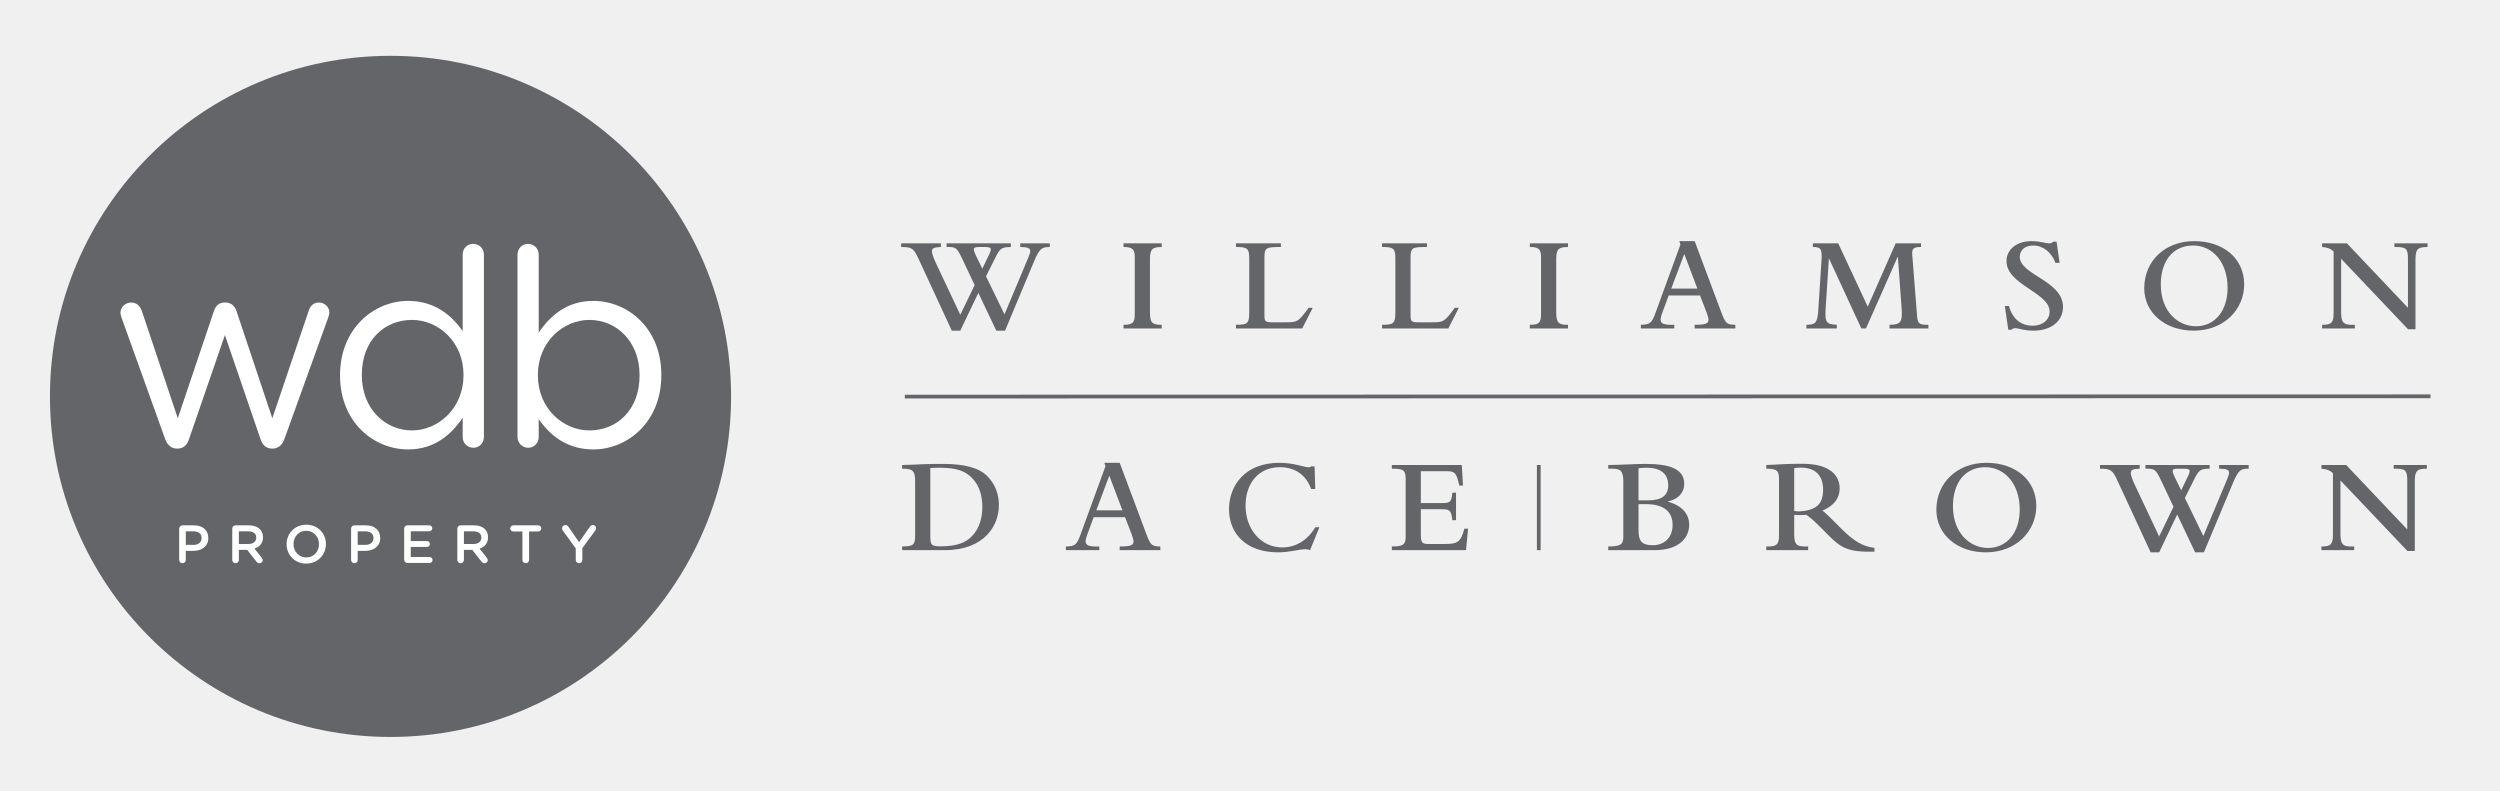
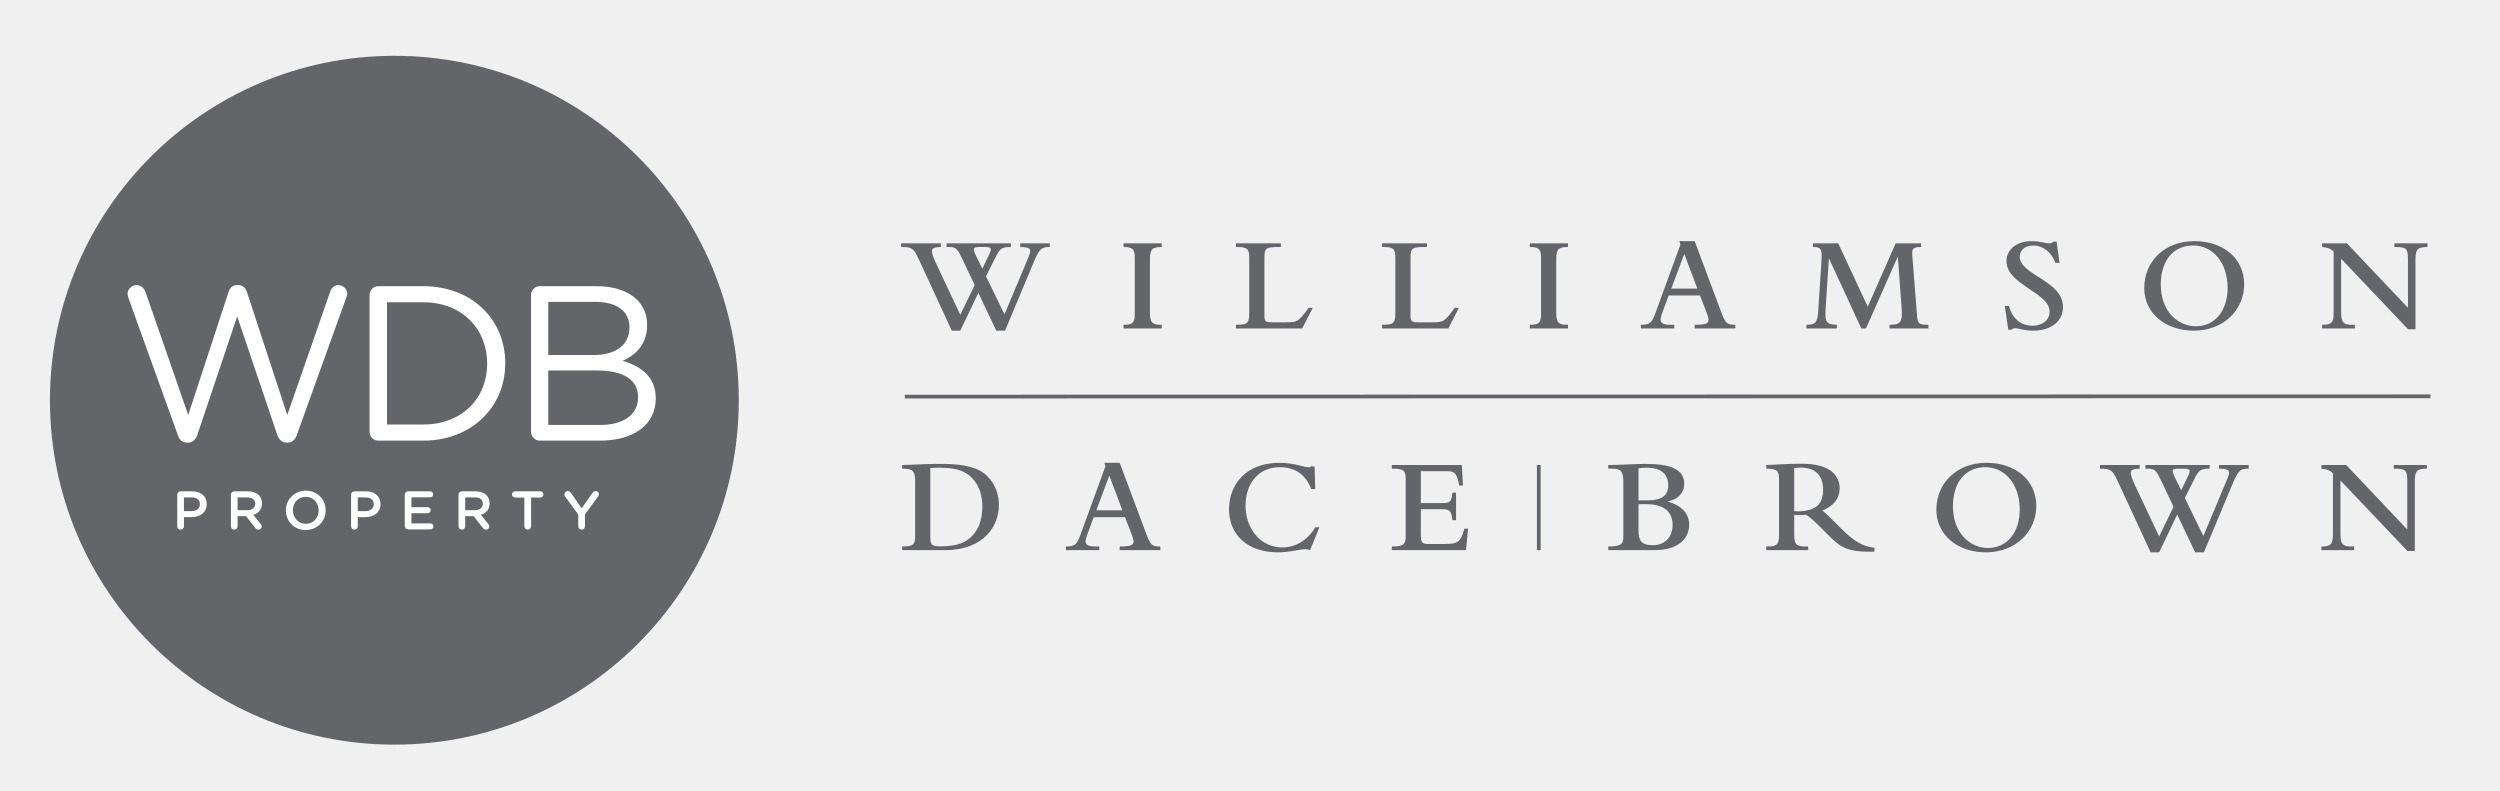
<svg xmlns="http://www.w3.org/2000/svg" version="1.1" id="Layer_1" x="0px" y="0px" width="425.5px" height="134.5px" viewBox="0 0 425.5 134.5" enable-background="new 0 0 425.5 134.5" xml:space="preserve">
  <g>
    <line fill="none" stroke="#646568" stroke-width="0.637" stroke-miterlimit="10" x1="154" y1="67.5" x2="413.667" y2="67.45" />
    <line fill="none" stroke="#646568" stroke-width="0.637" stroke-miterlimit="10" x1="261.898" y1="79.146" x2="261.898" y2="93.637" />
  </g>
  <g>
-     <circle fill="#646568" cx="66.465" cy="67.465" r="57.965" />
-   </g>
-   <g>
-     <path fill="#FFFFFF" d="M28.102,74.71l-7.363-20.497c-0.094-0.281-0.235-0.656-0.235-0.984c0-0.891,0.751-1.735,1.83-1.735   c0.937,0,1.547,0.61,1.829,1.501l6.097,18.197l6.144-18.244c0.281-0.844,0.844-1.454,1.782-1.454h0.188   c0.985,0,1.595,0.61,1.876,1.454l6.097,18.244L52.538,52.9c0.234-0.75,0.75-1.407,1.735-1.407c1.031,0,1.782,0.798,1.782,1.688   c0,0.328-0.141,0.704-0.235,0.985l-7.41,20.543c-0.375,1.077-1.126,1.641-1.97,1.641H46.3c-0.938,0-1.642-0.563-1.97-1.641   l-6.05-17.682L32.183,74.71c-0.329,1.077-1.032,1.641-1.97,1.641h-0.094C29.228,76.351,28.478,75.788,28.102,74.71z" />
-     <path fill="#FFFFFF" d="M82.36,74.381c0,1.032-0.798,1.828-1.782,1.828c-1.032,0-1.829-0.796-1.829-1.828v-3.282   c-1.97,2.907-4.831,5.393-9.287,5.393c-5.815,0-11.585-4.595-11.585-12.569v-0.094c0-7.927,5.77-12.616,11.585-12.616   c4.502,0,7.41,2.439,9.287,5.159V43.333c0-1.031,0.75-1.829,1.782-1.829c1.032,0,1.83,0.798,1.83,1.829V74.381z M61.583,63.782   v0.094c0,5.723,3.987,9.381,8.537,9.381c4.502,0,8.77-3.799,8.77-9.381v-0.094c0-5.582-4.268-9.333-8.77-9.333   C65.429,54.449,61.583,57.919,61.583,63.782z" />
-     <path fill="#FFFFFF" d="M88.077,43.333c0-1.031,0.797-1.829,1.783-1.829c1.031,0,1.829,0.798,1.829,1.829v13.274   c1.97-2.908,4.831-5.394,9.286-5.394c5.816,0,11.584,4.596,11.584,12.569v0.094c0,7.926-5.722,12.616-11.584,12.616   c-4.502,0-7.41-2.439-9.286-5.159v3.049c0,0.984-0.75,1.828-1.782,1.828c-1.032,0-1.829-0.844-1.829-1.828V43.333z M108.854,63.923   v-0.094c0-5.722-3.939-9.38-8.536-9.38c-4.502,0-8.771,3.799-8.771,9.333v0.094c0,5.628,4.268,9.381,8.771,9.381   C105.008,73.256,108.854,69.786,108.854,63.923z" />
-   </g>
-   <g>
-     <path fill="#FFFFFF" d="M30.499,89.982c0-0.322,0.246-0.568,0.566-0.568h1.957c1.499,0,2.431,0.85,2.431,2.141v0.018   c0,1.434-1.151,2.186-2.56,2.186h-1.271v1.545c0,0.311-0.247,0.557-0.558,0.557c-0.32,0-0.566-0.246-0.566-0.557V89.982z    M32.931,92.742c0.851,0,1.38-0.475,1.38-1.143v-0.018c0-0.75-0.54-1.145-1.38-1.145h-1.308v2.305H32.931z" />
-     <path fill="#FFFFFF" d="M39.529,89.982c0-0.322,0.247-0.568,0.567-0.568h2.286c0.805,0,1.435,0.238,1.847,0.639   c0.339,0.35,0.53,0.824,0.53,1.381v0.02c0,1.023-0.594,1.645-1.454,1.91l1.226,1.545c0.109,0.137,0.183,0.258,0.183,0.43   c0,0.312-0.265,0.521-0.539,0.521c-0.256,0-0.421-0.119-0.549-0.291l-1.554-1.986h-1.417v1.721c0,0.311-0.247,0.557-0.558,0.557   c-0.32,0-0.567-0.246-0.567-0.557V89.982z M42.299,92.586c0.805,0,1.317-0.42,1.317-1.07v-0.018c0-0.686-0.494-1.061-1.326-1.061   h-1.636v2.148H42.299z" />
-     <path fill="#FFFFFF" d="M48.779,92.631v-0.018c0-1.801,1.389-3.309,3.355-3.309c1.966,0,3.337,1.488,3.337,3.291v0.018   c0,1.801-1.39,3.311-3.355,3.311C50.15,95.924,48.779,94.434,48.779,92.631z M54.292,92.631v-0.018   c0-1.242-0.905-2.275-2.176-2.275s-2.158,1.014-2.158,2.258v0.018c0,1.242,0.905,2.268,2.176,2.268S54.292,93.875,54.292,92.631z" />
-     <path fill="#FFFFFF" d="M59.756,89.982c0-0.322,0.247-0.568,0.567-0.568h1.957c1.499,0,2.432,0.85,2.432,2.141v0.018   c0,1.434-1.152,2.186-2.561,2.186H60.88v1.545c0,0.311-0.247,0.557-0.557,0.557c-0.32,0-0.567-0.246-0.567-0.557V89.982z    M62.188,92.742c0.851,0,1.381-0.475,1.381-1.143v-0.018c0-0.75-0.54-1.145-1.381-1.145H60.88v2.305H62.188z" />
-     <path fill="#FFFFFF" d="M68.787,95.246v-5.264c0-0.322,0.246-0.568,0.566-0.568h3.721c0.274,0,0.502,0.229,0.502,0.502   c0,0.283-0.228,0.504-0.502,0.504h-3.164v1.664h2.752c0.275,0,0.503,0.229,0.503,0.512c0,0.273-0.228,0.494-0.503,0.494h-2.752   v1.717h3.209c0.274,0,0.503,0.23,0.503,0.504c0,0.283-0.229,0.504-0.503,0.504h-3.767C69.033,95.814,68.787,95.568,68.787,95.246z" />
-     <path fill="#FFFFFF" d="M77.836,89.982c0-0.322,0.246-0.568,0.567-0.568h2.285c0.805,0,1.436,0.238,1.847,0.639   c0.339,0.35,0.53,0.824,0.53,1.381v0.02c0,1.023-0.594,1.645-1.453,1.91l1.225,1.545c0.11,0.137,0.183,0.258,0.183,0.43   c0,0.312-0.265,0.521-0.54,0.521c-0.256,0-0.421-0.119-0.548-0.291l-1.555-1.986H78.96v1.721c0,0.311-0.247,0.557-0.557,0.557   c-0.321,0-0.567-0.246-0.567-0.557V89.982z M80.606,92.586c0.805,0,1.316-0.42,1.316-1.07v-0.018c0-0.686-0.494-1.061-1.326-1.061   H78.96v2.148H80.606z" />
-     <path fill="#FFFFFF" d="M88.914,90.457h-1.554c-0.292,0-0.521-0.238-0.521-0.521s0.229-0.521,0.521-0.521h4.252   c0.283,0,0.511,0.238,0.511,0.521s-0.228,0.521-0.511,0.521h-1.563v4.846c0,0.311-0.256,0.557-0.567,0.557   s-0.567-0.246-0.567-0.557V90.457z" />
-     <path fill="#FFFFFF" d="M97.991,93.328l-2.203-3.027c-0.074-0.109-0.128-0.238-0.128-0.393c0-0.301,0.248-0.539,0.567-0.539   c0.247,0,0.412,0.137,0.549,0.336l1.783,2.57l1.811-2.578c0.137-0.201,0.302-0.34,0.539-0.34c0.329,0,0.549,0.25,0.549,0.551   c0,0.154-0.074,0.291-0.156,0.4l-2.185,2.99v2.004c0,0.311-0.247,0.557-0.567,0.557c-0.311,0-0.558-0.246-0.558-0.557V93.328z" />
-   </g>
-   <g>
    <path fill="#646568" d="M156.312,43.999c-0.815-1.771-1.165-1.958-2.936-1.958v-0.629h6.757v0.629   c-1.188,0.047-1.515,0.187-1.515,0.769c0,0.443,0.443,1.491,0.769,2.167l4.054,8.598l2.446-5.056l-2.144-4.52   c-0.885-1.888-1.095-1.98-2.633-1.958v-0.629h10.928v0.629c-1.607,0.023-1.841,0.21-2.703,1.958l-1.515,3.029l3.146,6.478   l4.031-9.623c0.28-0.652,0.35-0.955,0.35-1.142c0-0.513-0.442-0.699-1.701-0.699v-0.629h5.033v0.629   c-1.305,0.023-1.701,0.093-2.703,2.493l-4.917,11.744h-1.491l-3.052-6.431l-3.076,6.431h-1.445L156.312,43.999z M168.381,43.253   c0.187-0.373,0.256-0.629,0.256-0.792c0-0.303-0.233-0.419-1.002-0.419h-0.862c-0.815,0-1.025,0.093-1.025,0.396   c0,0.233,0.093,0.512,0.35,1.048l1.095,2.237L168.381,43.253z" />
-     <path fill="#646568" d="M191.226,41.413h6.501v0.629c-1.562,0-2.004,0.35-2.004,2.004v9.064c0,1.748,0.326,2.213,2.004,2.167v0.629   h-6.501v-0.629c1.841,0.046,1.911-0.676,1.911-2.004v-9.483c0-1.258-0.303-1.771-1.911-1.748V41.413z" />
+     <path fill="#646568" d="M191.225,41.413h6.501v0.629c-1.562,0-2.004,0.35-2.004,2.004v9.064c0,1.748,0.326,2.213,2.004,2.167v0.629   h-6.501v-0.629c1.841,0.046,1.911-0.676,1.911-2.004v-9.483c0-1.258-0.303-1.771-1.911-1.748V41.413z" />
    <path fill="#646568" d="M210.359,55.905v-0.629c1.864,0,2.26-0.163,2.26-2.004v-9.227c0-1.584-0.163-2.05-2.26-2.004v-0.629h7.643   v0.629c-2.516,0-2.796,0.093-2.796,1.841v9.833c0,0.956,0.187,1.142,1.258,1.142h2.4c1.98,0,2.12-0.093,3.868-2.47h0.699   l-1.795,3.519H210.359z" />
    <path fill="#646568" d="M235.227,55.905v-0.629c1.865,0,2.261-0.163,2.261-2.004v-9.227c0-1.584-0.163-2.05-2.261-2.004v-0.629   h7.643v0.629c-2.516,0-2.795,0.093-2.795,1.841v9.833c0,0.956,0.186,1.142,1.258,1.142h2.4c1.98,0,2.119-0.093,3.867-2.47h0.699   l-1.795,3.519H235.227z" />
    <path fill="#646568" d="M260.375,41.413h6.5v0.629c-1.561,0-2.004,0.35-2.004,2.004v9.064c0,1.748,0.326,2.213,2.004,2.167v0.629   h-6.5v-0.629c1.84,0.046,1.91-0.676,1.91-2.004v-9.483c0-1.258-0.303-1.771-1.91-1.748V41.413z" />
    <path fill="#646568" d="M279.275,55.276c1.561-0.023,1.863-0.28,2.516-2.097l4.219-11.557l-0.188-0.583h2.609l4.545,12.14   c0.676,1.817,0.908,2.097,2.377,2.097v0.629h-6.922v-0.629c1.842,0,2.354-0.187,2.354-0.862c0-0.233-0.092-0.629-0.326-1.235   l-1.117-2.889h-5.336l-1.143,3.099c-0.162,0.443-0.232,0.746-0.232,0.979c0,0.675,0.467,0.979,2.33,0.909v0.629h-5.686V55.276z    M288.898,49.125l-2.236-5.895l-2.215,5.895H288.898z" />
    <path fill="#646568" d="M307.453,55.276c1.445,0,1.863-0.256,2.004-2.284l0.559-8.574c0.141-2.074-0.115-2.377-1.467-2.377v-0.629   h4.311l5.031,10.788l4.754-10.788h4.311v0.629c-1.305,0-1.584,0.28-1.49,1.352l0.838,10.602c0.094,1.188,0.535,1.282,1.91,1.282   v0.629h-6.617v-0.629c1.912,0,2.238-0.466,2.051-2.936l-0.629-8.598h-0.047l-5.383,12.163h-0.791l-5.477-11.86h-0.047l-0.559,8.621   c-0.162,2.493,0.373,2.493,1.91,2.61v0.629h-5.172V55.276z" />
    <path fill="#646568" d="M341.223,52.084h0.699c0.582,2.144,2.027,3.355,4.031,3.355c1.701,0,2.889-1.002,2.889-2.4   c0-3.262-7.34-4.544-7.34-8.598c0-2.003,1.771-3.402,4.266-3.402c0.768,0,1.328,0.093,1.793,0.187   c0.467,0.093,0.84,0.187,1.234,0.187c0.305,0,0.467-0.07,0.652-0.28h0.584l0.512,3.612h-0.699   c-0.699-1.841-2.143-2.959-3.797-2.959c-1.492,0-2.283,0.886-2.283,1.911c0,3.123,7.361,4.054,7.361,8.551   c0,2.4-2.025,4.031-5.008,4.031c-1.748,0-2.471-0.419-3.123-0.419c-0.279,0-0.467,0.07-0.629,0.256h-0.559L341.223,52.084z" />
    <path fill="#646568" d="M373.453,41.04c5.033,0,8.506,3.006,8.506,7.363c0,4.194-3.355,7.875-8.598,7.875   c-4.871,0-8.412-3.053-8.412-7.223C364.949,44.395,368.514,41.04,373.453,41.04z M373.732,55.532c3.24,0,5.406-2.633,5.406-6.547   c0-4.218-2.445-7.2-5.871-7.2c-3.355,0-5.5,2.563-5.5,6.641C367.768,53.109,370.773,55.532,373.732,55.532z" />
    <path fill="#646568" d="M398.463,44.045v8.947c0,1.817,0.232,2.4,2.33,2.284v0.629h-5.57v-0.629   c1.678,0.046,1.959-0.489,1.959-2.004V42.787c-0.561-0.489-1.072-0.676-1.959-0.746v-0.629h4.219l10.391,10.974v-8.341   c0-1.748-0.279-2.027-2.307-2.004v-0.629h5.639v0.629c-1.561,0-2.049,0.28-2.049,2.051v11.953h-1.26L398.463,44.045z" />
  </g>
  <g>
    <path fill="#646568" d="M155.753,81.824c0-1.701-0.443-2.074-2.213-2.051v-0.629c0.675,0,2.679-0.093,3.658-0.14   c1.258-0.047,2.447-0.047,3.332-0.047c3.519,0,6.058,0.629,7.479,2.05c1.444,1.445,2.004,3.216,2.004,4.963   c0,3.425-2.4,7.665-9.227,7.665h-7.246v-0.629c1.98,0,2.213-0.326,2.213-1.887V81.824z M158.339,91.307   c0,1.469,0.209,1.678,1.724,1.678c2.796,0,4.241-0.605,5.312-1.678c1.421-1.421,1.817-3.378,1.817-5.009   c0-1.678-0.373-3.565-1.794-4.986c-1.165-1.165-2.633-1.701-5.359-1.701c-0.396,0-1.118,0-1.701,0.047V91.307z" />
    <path fill="#646568" d="M181.415,93.008c1.561-0.023,1.864-0.279,2.517-2.097l4.217-11.557l-0.187-0.583h2.61l4.543,12.14   c0.676,1.817,0.909,2.097,2.376,2.097v0.629h-6.92v-0.629c1.84,0,2.353-0.186,2.353-0.861c0-0.233-0.093-0.629-0.326-1.235   l-1.118-2.89h-5.336l-1.142,3.1c-0.163,0.442-0.233,0.745-0.233,0.979c0,0.676,0.466,0.979,2.33,0.908v0.629h-5.686V93.008z    M191.038,86.857l-2.237-5.896l-2.213,5.896H191.038z" />
-     <path fill="#646568" d="M222.971,93.637c-0.279-0.116-0.443-0.162-0.792-0.162c-1.048,0-2.656,0.535-4.637,0.535   c-5.429,0-8.365-3.168-8.365-7.34c0-3.961,2.656-7.898,8.551-7.898c2.54,0,4.333,0.769,5.009,0.769   c0.187,0,0.304-0.046,0.419-0.163h0.583l0.116,3.845h-0.699c-0.861-2.4-2.749-3.706-5.335-3.706c-3.495,0-5.825,2.61-5.825,6.547   c0,4.078,2.68,7.107,6.245,7.107c2.283,0,4.31-1.213,5.615-3.426h0.699L222.971,93.637z" />
+     <path fill="#646568" d="M222.971,93.637c-0.279-0.116-0.442-0.162-0.792-0.162c-1.048,0-2.656,0.535-4.637,0.535   c-5.429,0-8.365-3.168-8.365-7.34c0-3.961,2.656-7.898,8.551-7.898c2.54,0,4.333,0.769,5.01,0.769c0.186,0,0.303-0.046,0.419-0.163   h0.583l0.116,3.845h-0.699c-0.862-2.4-2.75-3.706-5.335-3.706c-3.495,0-5.825,2.61-5.825,6.547c0,4.078,2.68,7.107,6.245,7.107   c2.283,0,4.31-1.213,5.615-3.426h0.698L222.971,93.637z" />
    <path fill="#646568" d="M236.889,93.637v-0.629c1.887,0,2.354-0.303,2.354-1.607V81.358c0-1.538-0.77-1.584-2.354-1.584v-0.629   h11.906l0.209,3.495h-0.629l-0.117-0.489c-0.465-1.911-0.838-1.958-2.328-1.958h-4.102v5.429h3.611   c1.352,0,1.607-0.163,1.748-1.771h0.629v4.684h-0.629c-0.164-1.654-0.467-1.865-1.748-1.865h-3.611v4.241   c0,1.444,0.186,1.678,1.375,1.678h2.586c2.354,0,2.818-0.326,3.449-2.61h0.629l-0.35,3.658H236.889z" />
  </g>
  <g>
    <path fill="#646568" d="M276.289,82.126c0-1.561-0.162-2.354-1.771-2.354h-0.792v-0.629c0.746,0,2.144-0.046,3.215-0.093   c0.886-0.046,2.283-0.093,3.1-0.093c3.984,0,6.617,0.769,6.617,3.402c0,1.514-1.049,2.633-2.773,2.982v0.047   c2.307,0.629,3.611,2.026,3.611,3.914c0,2.354-1.863,4.334-5.871,4.334h-7.898v-0.629c2.051,0,2.562-0.326,2.562-1.608V82.126z    M278.875,85.154h1.701c2.214,0,3.355-0.814,3.355-2.539c0-1.748-1.002-3.006-3.682-3.006c-0.488,0-0.861,0.023-1.375,0.093V85.154   z M278.875,90.234c0,1.794,0.49,2.562,2.424,2.562c2.027,0,3.379-1.374,3.379-3.447c0-2.33-1.584-3.543-4.521-3.543h-1.282V90.234z   " />
    <path fill="#646568" d="M305.375,90.7c0,2.004,0.256,2.377,2.376,2.308v0.629h-7.13v-0.629c1.957,0.069,2.167-0.467,2.167-2.004   V81.66c0-1.515-0.257-1.888-2.167-1.888v-0.629c0.536,0,1.725-0.093,3.332-0.163c1.234-0.047,2.377-0.047,2.843-0.047   c4.706,0,6.314,2.051,6.314,4.171c0,1.724-0.979,2.982-2.937,3.798c0.373,0.256,1.375,1.234,1.748,1.607l1.515,1.516   c2.073,2.073,3.658,3.005,5.592,3.215v0.652c-4.59,0.117-5.731-0.699-7.829-2.796l-1.234-1.235   c-1.188-1.188-1.538-1.514-2.517-2.236c-0.676,0.047-1.468,0.07-2.073,0V90.7z M305.375,86.973c0.162,0.023,0.605,0.07,0.745,0.07   c3.099-0.141,4.171-1.328,4.171-3.705c0-2.354-1.258-3.751-3.799-3.751c-0.349,0-0.908,0.046-1.117,0.093V86.973z" />
    <path fill="#646568" d="M338.073,78.771c5.032,0,8.505,3.006,8.505,7.363c0,4.194-3.355,7.876-8.598,7.876   c-4.87,0-8.412-3.053-8.412-7.224C329.568,82.126,333.134,78.771,338.073,78.771z M338.354,93.264c3.238,0,5.405-2.633,5.405-6.547   c0-4.219-2.446-7.201-5.872-7.201c-3.355,0-5.498,2.564-5.498,6.64C332.389,90.84,335.395,93.264,338.354,93.264z" />
-     <path fill="#646568" d="M360.355,81.73c-0.814-1.771-1.164-1.958-2.936-1.958v-0.629h6.758v0.629   c-1.189,0.047-1.516,0.187-1.516,0.769c0,0.443,0.443,1.492,0.77,2.167l4.055,8.598l2.445-5.057l-2.143-4.52   c-0.885-1.888-1.096-1.981-2.633-1.958v-0.629h10.928v0.629c-1.607,0.023-1.842,0.21-2.703,1.958l-1.514,3.028l3.145,6.478   l4.031-9.623c0.279-0.652,0.35-0.955,0.35-1.142c0-0.513-0.443-0.699-1.701-0.699v-0.629h5.033v0.629   c-1.305,0.023-1.701,0.093-2.703,2.493l-4.916,11.744h-1.492l-3.053-6.432l-3.074,6.432h-1.445L360.355,81.73z M372.426,80.984   c0.186-0.373,0.256-0.629,0.256-0.792c0-0.303-0.232-0.419-1.002-0.419h-0.861c-0.816,0-1.025,0.093-1.025,0.396   c0,0.233,0.094,0.512,0.35,1.048l1.094,2.237L372.426,80.984z" />
+     <path fill="#646568" d="M360.356,81.73c-0.815-1.771-1.165-1.958-2.937-1.958v-0.629h6.758v0.629   c-1.188,0.047-1.514,0.187-1.514,0.769c0,0.443,0.441,1.492,0.768,2.167l4.055,8.598l2.447-5.057l-2.145-4.52   c-0.885-1.888-1.096-1.981-2.633-1.958v-0.629h10.928v0.629c-1.607,0.023-1.84,0.21-2.703,1.958l-1.514,3.028l3.145,6.478   l4.031-9.623c0.279-0.652,0.35-0.955,0.35-1.142c0-0.513-0.443-0.699-1.701-0.699v-0.629h5.033v0.629   c-1.305,0.023-1.701,0.093-2.703,2.493l-4.916,11.744h-1.49l-3.053-6.432l-3.076,6.432h-1.445L360.356,81.73z M372.426,80.984   c0.188-0.373,0.256-0.629,0.256-0.792c0-0.303-0.232-0.419-1.002-0.419h-0.861c-0.816,0-1.025,0.093-1.025,0.396   c0,0.233,0.094,0.512,0.35,1.048l1.096,2.237L372.426,80.984z" />
    <path fill="#646568" d="M398.346,81.776v8.947c0,1.817,0.232,2.399,2.33,2.284v0.629h-5.57v-0.629   c1.678,0.046,1.959-0.49,1.959-2.004V80.518c-0.561-0.489-1.072-0.676-1.959-0.746v-0.629h4.219l10.391,10.974v-8.341   c0-1.748-0.279-2.027-2.307-2.004v-0.629h5.639v0.629c-1.561,0-2.049,0.28-2.049,2.051v11.952h-1.26L398.346,81.776z" />
  </g>
+   <g>
+     <circle fill="#646568" cx="67.12" cy="68.119" r="58.619" />
+     <g>
+       <path fill="#FFFFFF" d="M21.856,50.697c-0.075-0.226-0.15-0.451-0.15-0.676c0-0.789,0.714-1.502,1.54-1.502    c0.751,0,1.315,0.563,1.54,1.239l7.248,20.879l6.872-20.954c0.226-0.676,0.676-1.164,1.465-1.164h0.188    c0.75,0,1.239,0.488,1.464,1.164l6.872,20.954l7.286-20.954c0.225-0.676,0.713-1.164,1.427-1.164c0.789,0,1.502,0.713,1.502,1.464    c0,0.225-0.112,0.488-0.188,0.714l-8.412,23.357c-0.263,0.75-0.789,1.276-1.54,1.276h-0.225c-0.751,0-1.278-0.526-1.54-1.276    L40.37,53.851l-6.798,20.204c-0.263,0.75-0.788,1.276-1.539,1.276h-0.226c-0.75,0-1.276-0.488-1.54-1.276L21.856,50.697z" />
+       <path fill="#FFFFFF" d="M62.899,50.208c0-0.826,0.676-1.501,1.464-1.501h7.661c8.262,0,13.969,5.67,13.969,13.068v0.075    c0,7.398-5.708,13.144-13.969,13.144h-7.661c-0.788,0-1.464-0.676-1.464-1.502V50.208z M72.025,72.252    c6.647,0,10.89-4.506,10.89-10.327V61.85c0-5.82-4.243-10.402-10.89-10.402h-6.159v20.804H72.025z" />
+       <path fill="#FFFFFF" d="M90.386,50.208c0-0.826,0.677-1.501,1.465-1.501h9.727c3.005,0,5.37,0.863,6.873,2.329    c1.089,1.126,1.689,2.516,1.689,4.206v0.075c0,3.417-2.103,5.182-4.167,6.084c3.117,0.939,5.632,2.741,5.632,6.346v0.075    c0,4.507-3.793,7.173-9.538,7.173H91.851c-0.788,0-1.465-0.676-1.465-1.502V50.208z M101.089,60.423    c3.567,0,6.046-1.614,6.046-4.694v-0.075c0-2.591-2.066-4.281-5.821-4.281h-7.999v9.05H101.089z M102.141,72.328    c3.98,0,6.459-1.765,6.459-4.694v-0.075c0-2.854-2.403-4.507-6.985-4.507h-8.299v9.276H102.141z" />
+     </g>
+     <g>
+       <path fill="#FFFFFF" d="M30.169,84.197c0-0.323,0.249-0.572,0.573-0.572h1.979c1.517,0,2.46,0.859,2.46,2.163v0.019    c0,1.452-1.166,2.21-2.59,2.21h-1.285v1.562c0,0.314-0.25,0.564-0.564,0.564c-0.324,0-0.573-0.25-0.573-0.564V84.197z     M32.628,86.991c0.86,0,1.396-0.482,1.396-1.157v-0.019c0-0.757-0.546-1.156-1.396-1.156h-1.322v2.332H32.628z" />
+       <path fill="#FFFFFF" d="M39.301,84.197c0-0.323,0.25-0.572,0.573-0.572h2.312c0.814,0,1.452,0.24,1.868,0.646    c0.342,0.352,0.536,0.833,0.536,1.396v0.019c0,1.035-0.601,1.665-1.471,1.933l1.24,1.562c0.111,0.138,0.185,0.259,0.185,0.435    c0,0.314-0.267,0.527-0.545,0.527c-0.26,0-0.425-0.12-0.555-0.296l-1.572-2.006h-1.434v1.737c0,0.314-0.25,0.564-0.564,0.564    c-0.323,0-0.573-0.25-0.573-0.564V84.197z M42.104,86.833c0.813,0,1.331-0.426,1.331-1.082v-0.019c0-0.692-0.5-1.073-1.34-1.073    h-1.656v2.174H42.104z" />
+       <path fill="#FFFFFF" d="M48.656,86.879V86.86c0-1.82,1.405-3.347,3.394-3.347s3.375,1.507,3.375,3.328v0.019    c0,1.822-1.406,3.348-3.394,3.348S48.656,88.701,48.656,86.879z M54.231,86.879V86.86c0-1.257-0.916-2.302-2.201-2.302    c-1.286,0-2.182,1.026-2.182,2.283v0.019c0,1.258,0.915,2.293,2.201,2.293C53.334,89.153,54.231,88.138,54.231,86.879z" />
+       <path fill="#FFFFFF" d="M59.756,84.197c0-0.323,0.25-0.572,0.574-0.572h1.979c1.517,0,2.46,0.859,2.46,2.163v0.019    c0,1.452-1.165,2.21-2.589,2.21h-1.286v1.562c0,0.314-0.25,0.564-0.563,0.564c-0.324,0-0.574-0.25-0.574-0.564V84.197z     M62.216,86.991c0.86,0,1.396-0.482,1.396-1.157v-0.019c0-0.757-0.545-1.156-1.396-1.156h-1.323v2.332H62.216z" />
+       <path fill="#FFFFFF" d="M68.889,89.523v-5.326c0-0.323,0.25-0.572,0.573-0.572h3.764c0.277,0,0.508,0.231,0.508,0.508    c0,0.287-0.231,0.509-0.508,0.509h-3.2v1.684h2.783c0.277,0,0.509,0.229,0.509,0.517c0,0.278-0.232,0.501-0.509,0.501h-2.783    v1.738h3.246c0.277,0,0.508,0.229,0.508,0.508c0,0.286-0.231,0.509-0.508,0.509h-3.811C69.139,90.098,68.889,89.848,68.889,89.523    z" />
+       <path fill="#FFFFFF" d="M78.04,84.197c0-0.323,0.25-0.572,0.573-0.572h2.312c0.813,0,1.452,0.24,1.868,0.646    c0.342,0.352,0.537,0.833,0.537,1.396v0.019c0,1.035-0.602,1.665-1.471,1.933l1.239,1.562c0.111,0.138,0.185,0.259,0.185,0.435    c0,0.314-0.269,0.527-0.546,0.527c-0.258,0-0.425-0.12-0.554-0.296l-1.572-2.006h-1.434v1.737c0,0.314-0.25,0.564-0.564,0.564    c-0.324,0-0.573-0.25-0.573-0.564V84.197z M80.841,86.833c0.814,0,1.333-0.426,1.333-1.082v-0.019c0-0.692-0.5-1.073-1.341-1.073    h-1.655v2.174H80.841z" />
+       <path fill="#FFFFFF" d="M89.245,84.678h-1.572c-0.296,0-0.528-0.239-0.528-0.526c0-0.286,0.232-0.526,0.528-0.526h4.3    c0.286,0,0.518,0.24,0.518,0.526c0,0.287-0.231,0.526-0.518,0.526h-1.582v4.901c0,0.314-0.259,0.564-0.574,0.564    s-0.572-0.25-0.572-0.564V84.678z" />
+       <path fill="#FFFFFF" d="M98.422,87.582l-2.229-3.061c-0.074-0.11-0.129-0.241-0.129-0.397c0-0.305,0.25-0.545,0.573-0.545    c0.251,0,0.417,0.138,0.556,0.341l1.803,2.599l1.831-2.607c0.139-0.203,0.305-0.342,0.545-0.342c0.333,0,0.555,0.25,0.555,0.555    c0,0.156-0.074,0.296-0.157,0.406l-2.21,3.024v2.024c0,0.314-0.25,0.564-0.573,0.564c-0.315,0-0.565-0.25-0.565-0.564V87.582z" />
+     </g>
+   </g>
</svg>
